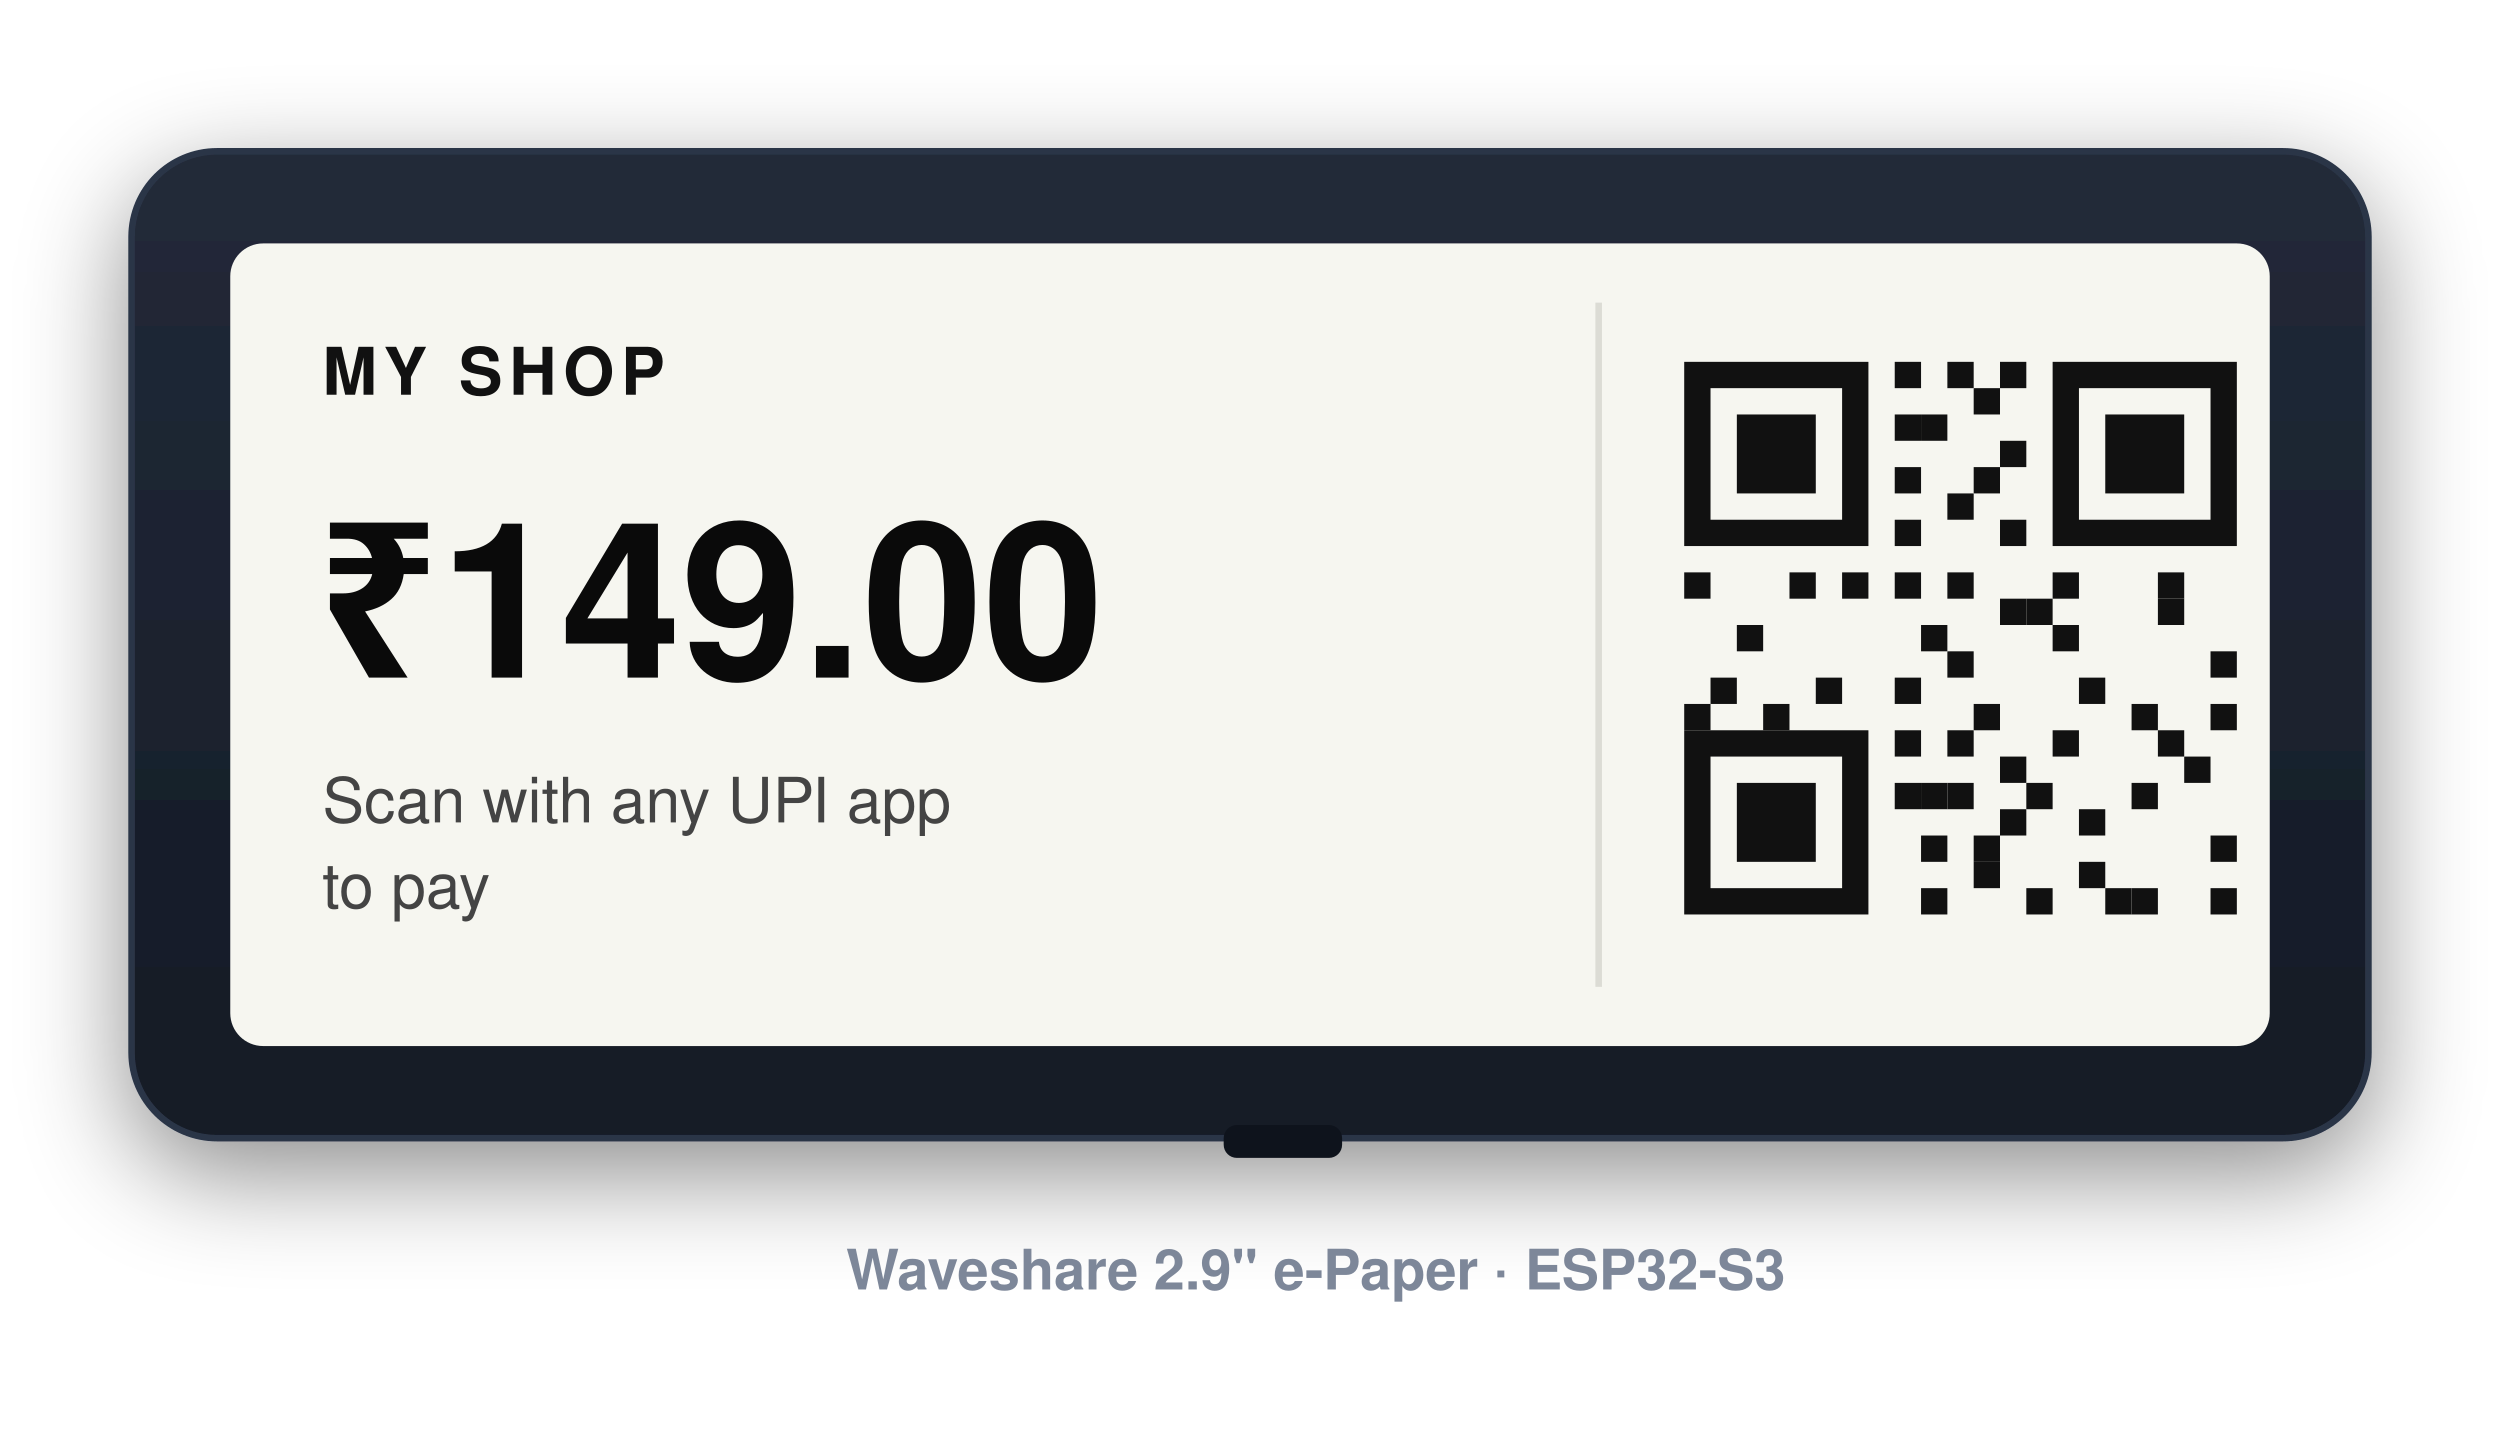
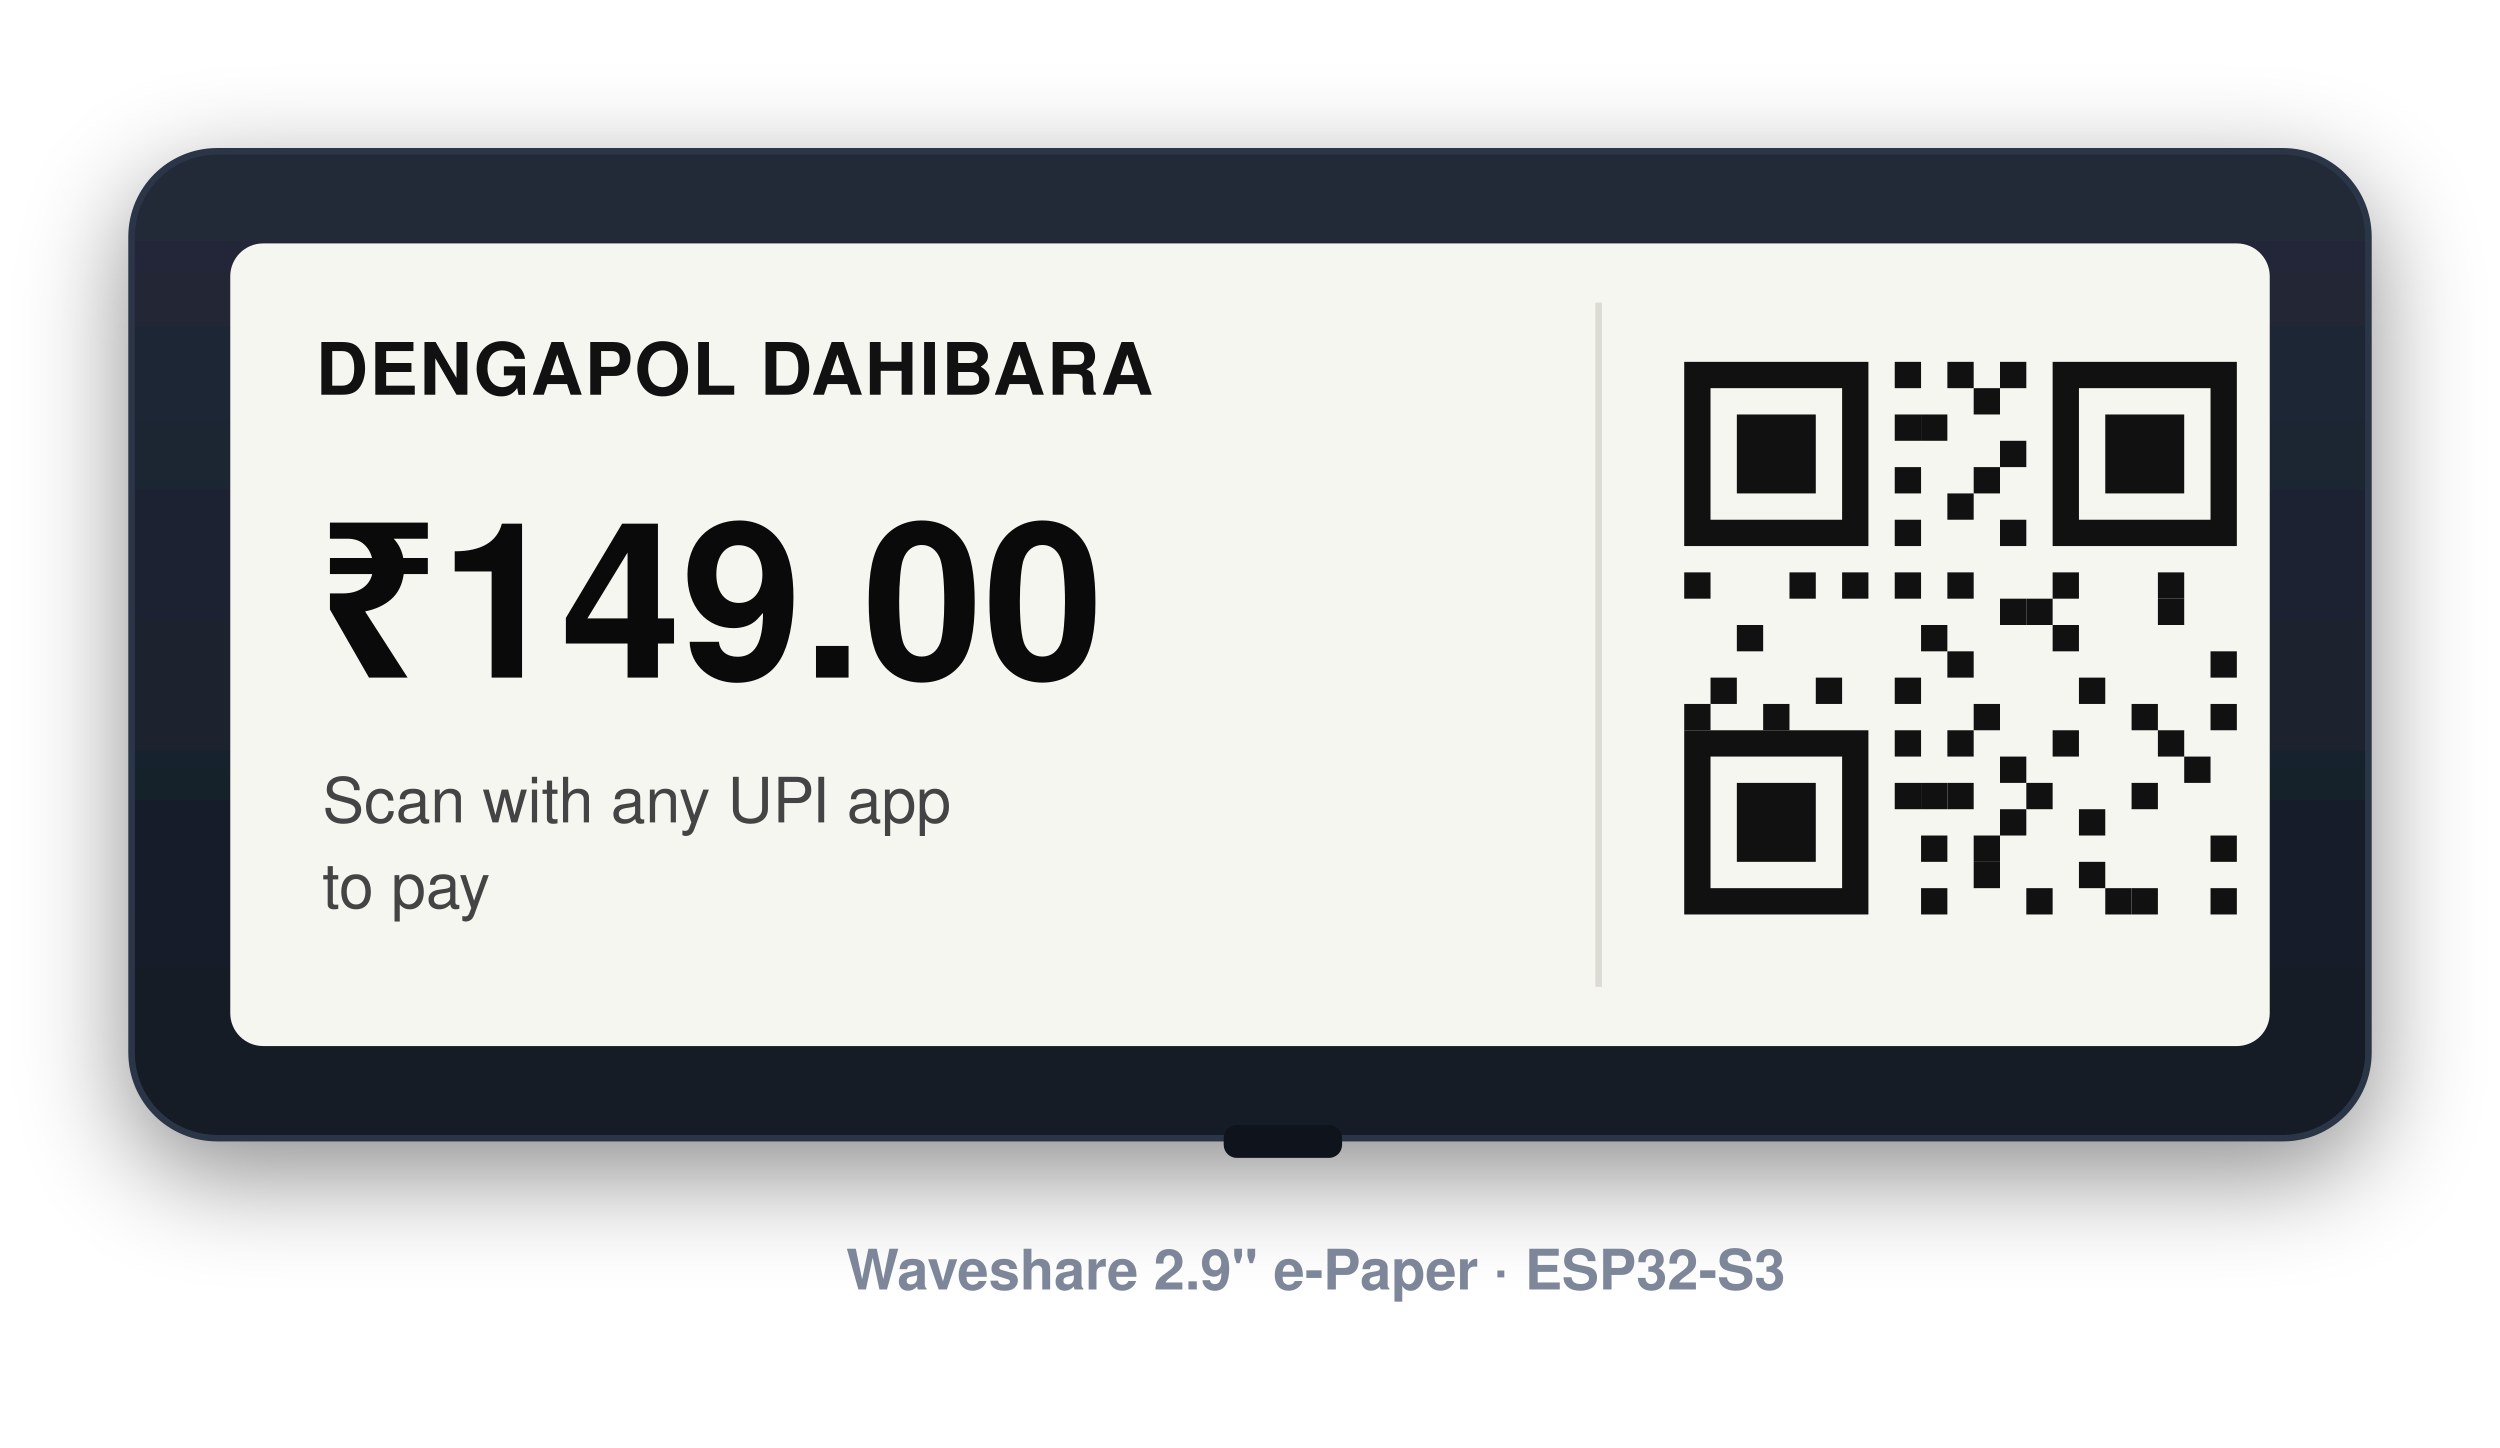
<svg xmlns="http://www.w3.org/2000/svg" viewBox="0 0 760 440" font-family="Segoe UI, Helvetica, Arial, sans-serif">
  <defs>
    <linearGradient id="bez" x1="0" y1="0" x2="0" y2="1">
      <stop offset="0" stop-color="#222a39" />
      <stop offset="1" stop-color="#141a25" />
    </linearGradient>
    <filter id="sh" x="-20%" y="-20%" width="140%" height="140%">
      <feDropShadow dx="0" dy="10" stdDeviation="16" flood-color="#000" flood-opacity="0.45" />
    </filter>
  </defs>
  <rect x="40" y="46" width="680" height="300" rx="26" fill="url(#bez)" stroke="#2c3547" stroke-width="2" filter="url(#sh)" />
  <rect x="372" y="342" width="36" height="10" rx="4" fill="#0e131c" />
  <rect x="70" y="74" width="620" height="244" rx="10" fill="#f6f6f0" />
-   <text x="98" y="120" font-size="20" font-weight="700" fill="#111" letter-spacing="2">MY SHOP</text>
+   <text x="96" y="120" font-size="22" font-weight="800" fill="#111" letter-spacing="0.5">DENGAPOL DAHIBARA</text>
  <text x="96" y="206" font-size="66" font-weight="800" fill="#0a0a0a">₹149.00</text>
  <text x="98" y="250" font-size="19" fill="#444">Scan with any UPI app</text>
  <text x="98" y="276" font-size="19" fill="#444">to pay</text>
  <line x1="486" y1="92" x2="486" y2="300" stroke="#dcdcd5" stroke-width="2" />
  <g transform="translate(512,110)">
    <rect x="0" y="0" width="56" height="56" fill="#111" />
    <rect x="8" y="8" width="40" height="40" fill="#f6f6f0" />
    <rect x="16" y="16" width="24" height="24" fill="#111" />
    <rect x="112" y="0" width="56" height="56" fill="#111" />
    <rect x="120" y="8" width="40" height="40" fill="#f6f6f0" />
    <rect x="128" y="16" width="24" height="24" fill="#111" />
    <rect x="0" y="112" width="56" height="56" fill="#111" />
    <rect x="8" y="120" width="40" height="40" fill="#f6f6f0" />
    <rect x="16" y="128" width="24" height="24" fill="#111" />
    <g fill="#111">
      <rect x="64" y="0" width="8" height="8" />
      <rect x="80" y="0" width="8" height="8" />
      <rect x="96" y="0" width="8" height="8" />
      <rect x="72" y="16" width="8" height="8" />
      <rect x="96" y="24" width="8" height="8" />
      <rect x="64" y="32" width="8" height="8" />
      <rect x="88" y="32" width="8" height="8" />
      <rect x="80" y="40" width="8" height="8" />
      <rect x="96" y="48" width="8" height="8" />
      <rect x="64" y="48" width="8" height="8" />
      <rect x="64" y="16" width="8" height="8" />
      <rect x="88" y="8" width="8" height="8" />
      <rect x="48" y="64" width="8" height="8" />
      <rect x="80" y="64" width="8" height="8" />
      <rect x="112" y="64" width="8" height="8" />
      <rect x="144" y="64" width="8" height="8" />
      <rect x="0" y="64" width="8" height="8" />
      <rect x="16" y="80" width="8" height="8" />
      <rect x="32" y="64" width="8" height="8" />
      <rect x="8" y="96" width="8" height="8" />
      <rect x="40" y="96" width="8" height="8" />
      <rect x="0" y="104" width="8" height="8" />
      <rect x="24" y="104" width="8" height="8" />
      <rect x="112" y="80" width="8" height="8" />
      <rect x="144" y="72" width="8" height="8" />
      <rect x="160" y="88" width="8" height="8" />
      <rect x="120" y="96" width="8" height="8" />
      <rect x="136" y="104" width="8" height="8" />
      <rect x="160" y="104" width="8" height="8" />
      <rect x="104" y="72" width="8" height="8" />
      <rect x="64" y="64" width="8" height="8" />
      <rect x="72" y="80" width="8" height="8" />
      <rect x="96" y="72" width="8" height="8" />
      <rect x="64" y="96" width="8" height="8" />
      <rect x="88" y="104" width="8" height="8" />
      <rect x="80" y="88" width="8" height="8" />
      <rect x="64" y="112" width="8" height="8" />
      <rect x="80" y="112" width="8" height="8" />
      <rect x="96" y="120" width="8" height="8" />
      <rect x="72" y="128" width="8" height="8" />
      <rect x="88" y="144" width="8" height="8" />
      <rect x="64" y="128" width="8" height="8" />
      <rect x="72" y="144" width="8" height="8" />
      <rect x="80" y="128" width="8" height="8" />
      <rect x="96" y="136" width="8" height="8" />
      <rect x="104" y="128" width="8" height="8" />
      <rect x="120" y="136" width="8" height="8" />
      <rect x="136" y="128" width="8" height="8" />
      <rect x="160" y="144" width="8" height="8" />
      <rect x="72" y="160" width="8" height="8" />
      <rect x="104" y="160" width="8" height="8" />
      <rect x="136" y="160" width="8" height="8" />
      <rect x="160" y="160" width="8" height="8" />
      <rect x="88" y="152" width="8" height="8" />
      <rect x="120" y="152" width="8" height="8" />
      <rect x="152" y="120" width="8" height="8" />
      <rect x="112" y="112" width="8" height="8" />
      <rect x="144" y="112" width="8" height="8" />
      <rect x="128" y="160" width="8" height="8" />
    </g>
    <circle cx="84" cy="84" r="96" fill="none" stroke="#16b886" stroke-width="3" opacity="0">
      <animate attributeName="r" values="84;112" dur="1.8s" repeatCount="indefinite" />
      <animate attributeName="opacity" values="0.7;0" dur="1.8s" repeatCount="indefinite" />
    </circle>
  </g>
  <text x="400" y="392" text-anchor="middle" font-size="17" fill="#7d8799" font-weight="600">Waveshare 2.9" e‑Paper · ESP32‑S3</text>
</svg>
